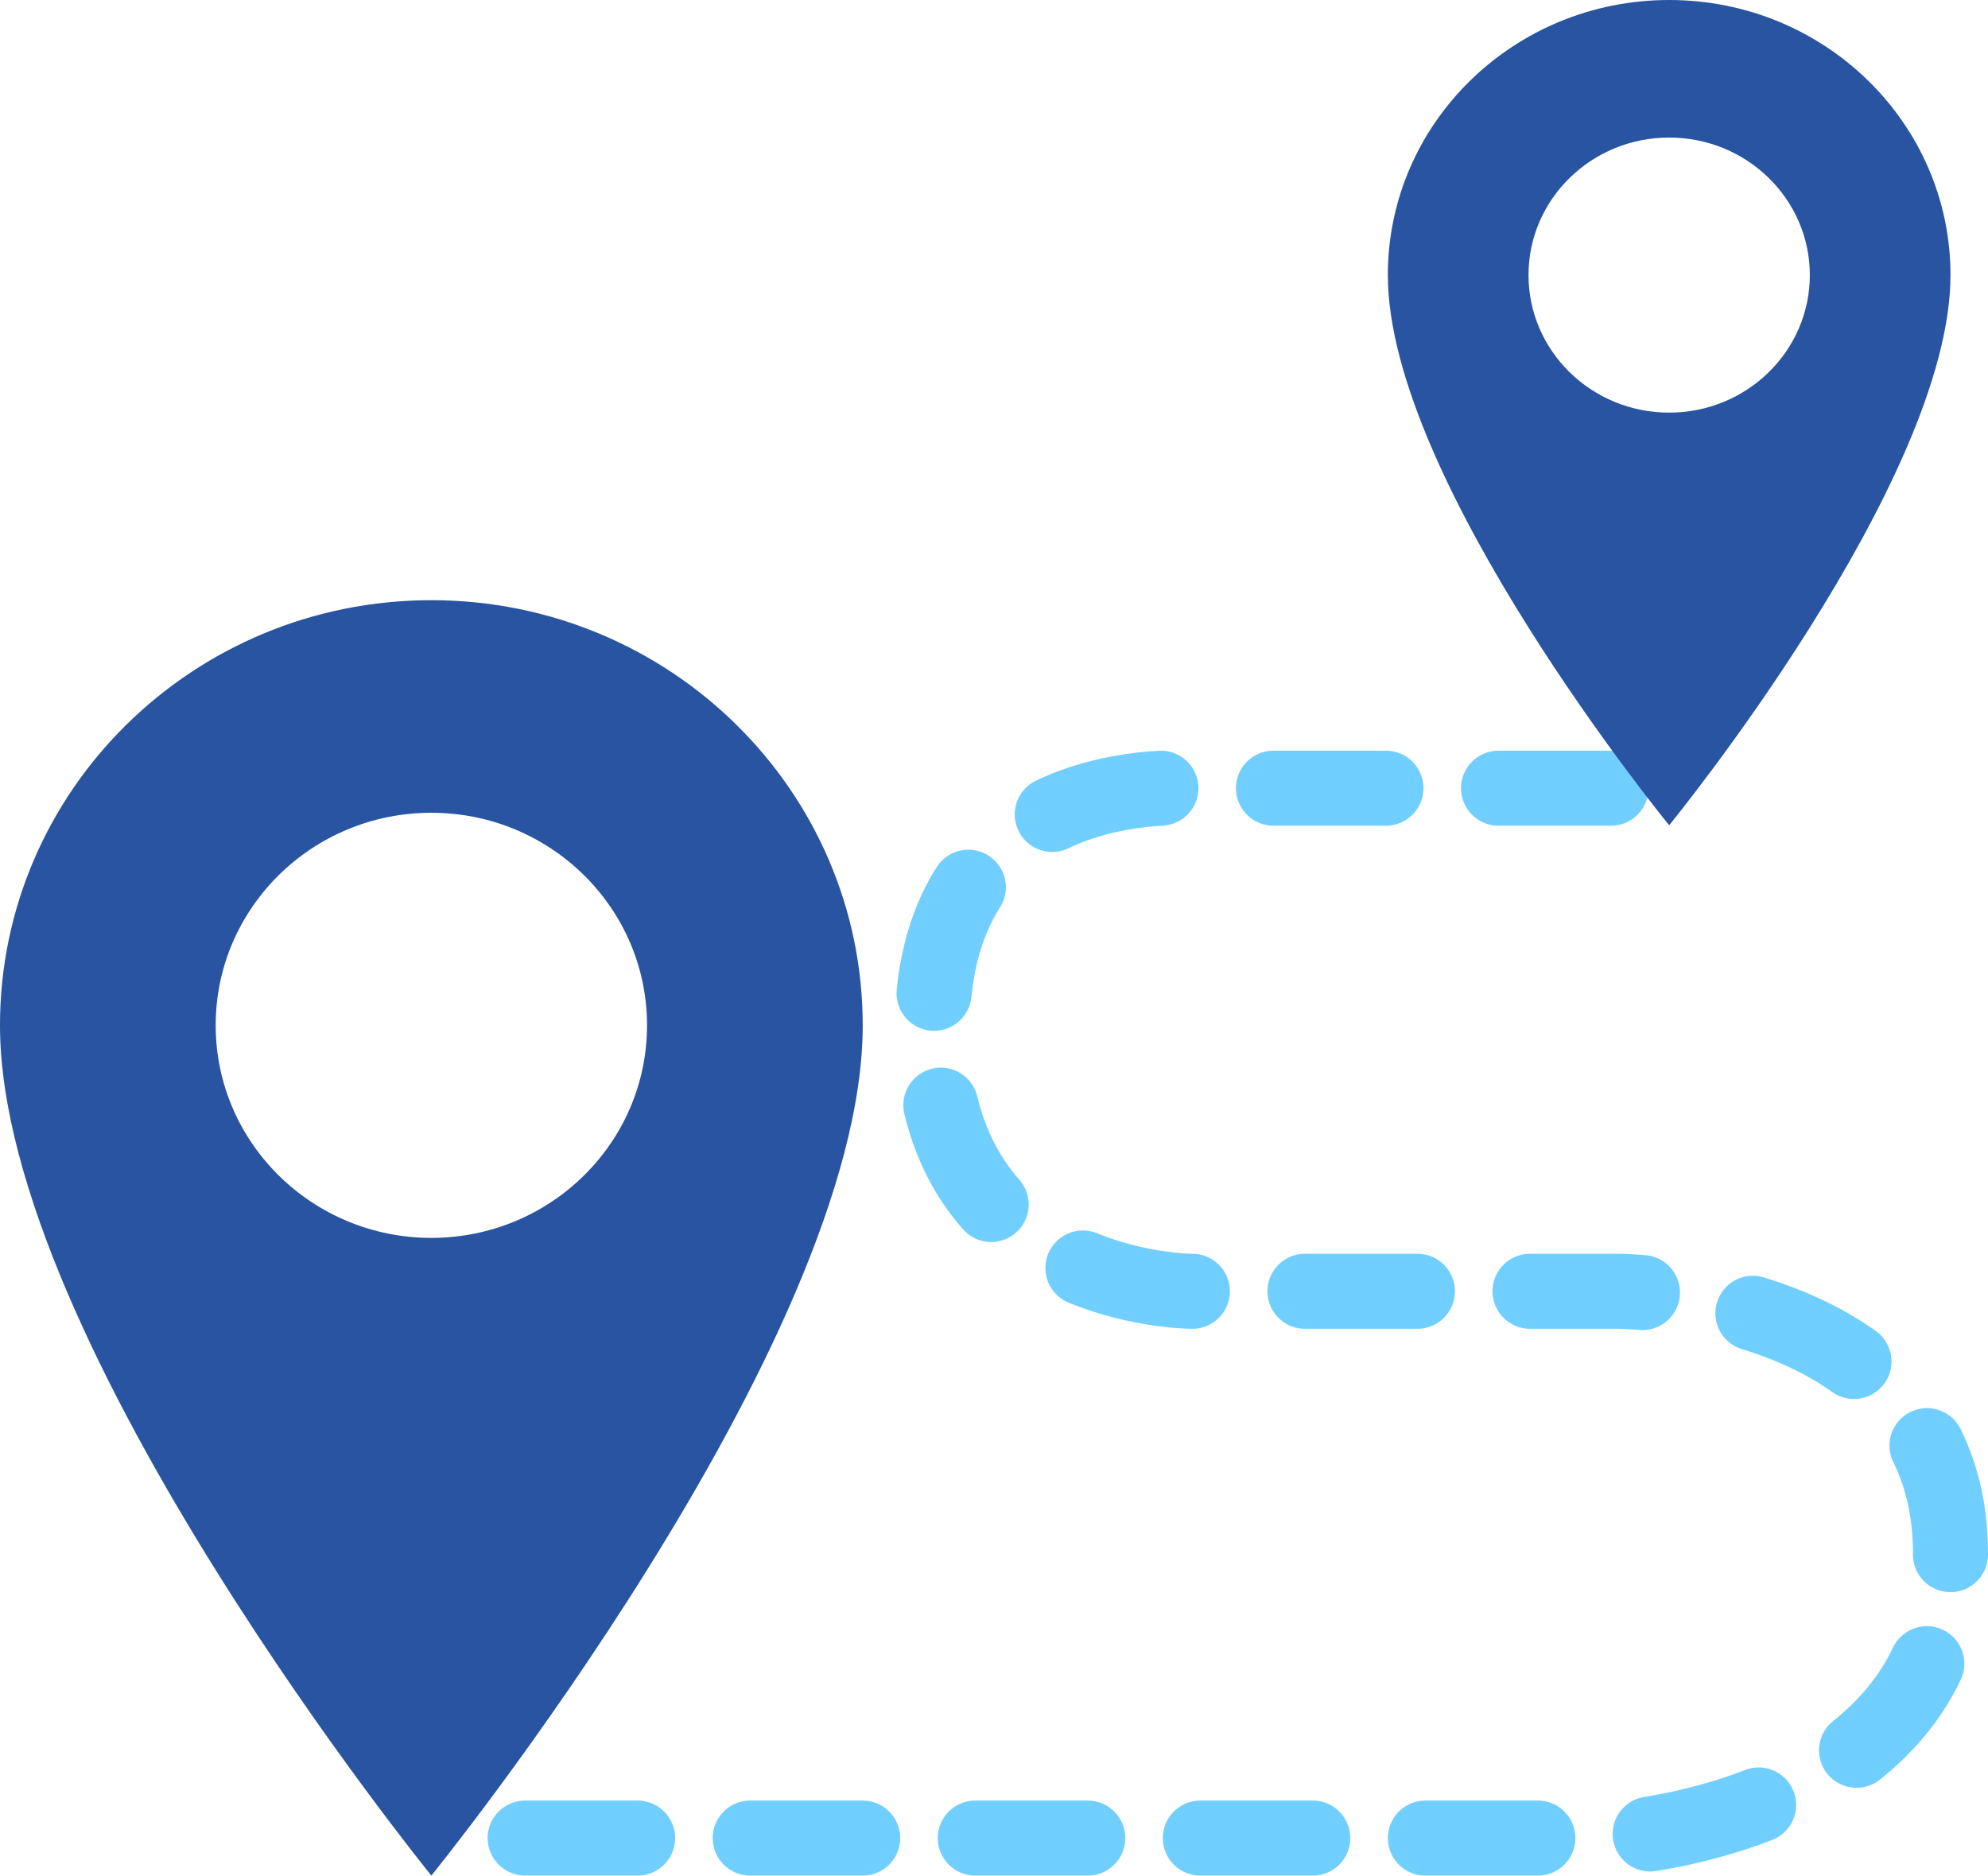
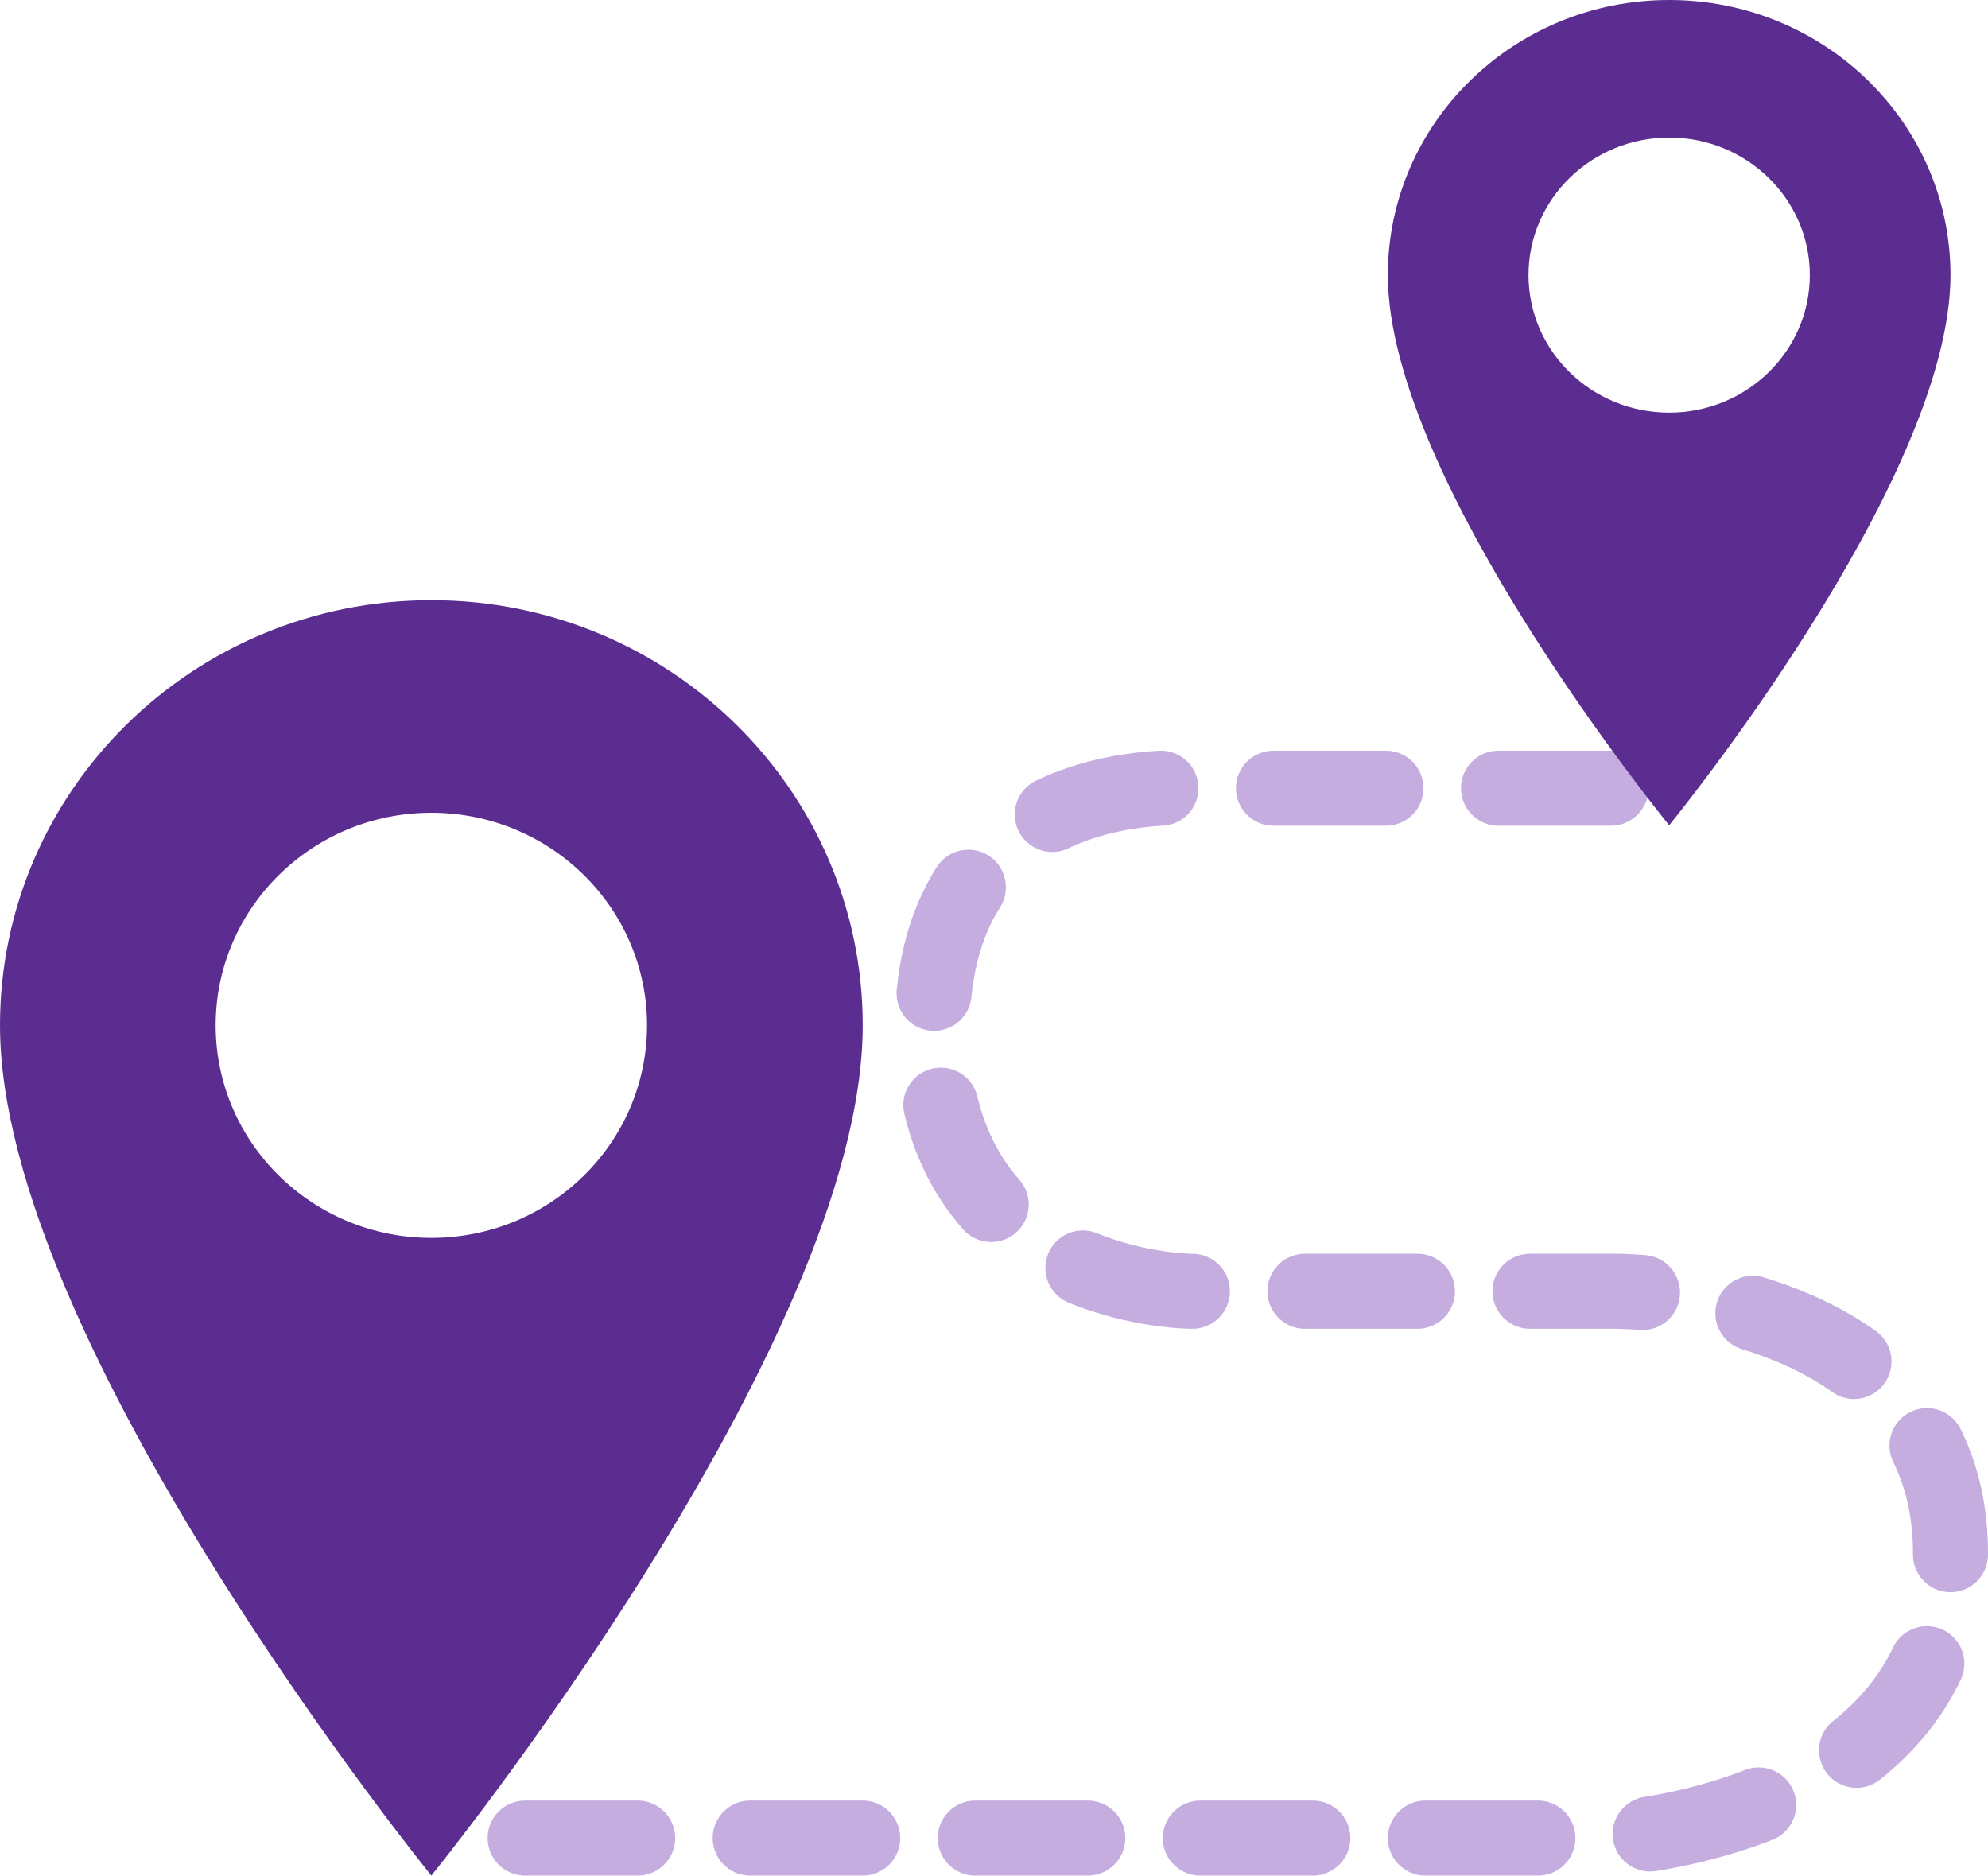
<svg xmlns="http://www.w3.org/2000/svg" width="53" height="50" viewBox="0 0 53 50" fill="none">
-   <path d="M11.5 16C5.149 16 0 21.075 0 27.333C0 35.833 11.5 50 11.5 50C11.5 50 23 35.833 23 27.333C23 21.075 17.851 16 11.5 16ZM11.5 33C8.326 33 5.75 30.461 5.75 27.333C5.75 24.205 8.326 21.667 11.5 21.667C14.674 21.667 17.25 24.205 17.25 27.333C17.25 30.461 14.674 33 11.5 33Z" fill="#2854A1" />
-   <path d="M14 49H43.117C43.117 49 52 48.417 52 41.42C52 34.423 43.117 34.423 43.117 34.423H31.766C31.766 34.423 24.857 34.423 24.857 27.426C24.857 20.429 31.766 21.012 31.766 21.012H43.117" stroke="#71CFFF" stroke-width="2" stroke-linecap="round" stroke-linejoin="round" stroke-dasharray="3 3" />
-   <path d="M44.5 0C40.358 0 37 3.284 37 7.333C37 12.833 44.5 22 44.5 22C44.5 22 52 12.833 52 7.333C52 3.284 48.642 0 44.5 0ZM44.5 11C42.43 11 40.75 9.357 40.75 7.333C40.75 5.309 42.43 3.667 44.5 3.667C46.57 3.667 48.25 5.309 48.25 7.333C48.25 9.357 46.57 11 44.5 11Z" fill="#2854A1" />
+   <path d="M11.5 16C5.149 16 0 21.075 0 27.333C0 35.833 11.5 50 11.5 50C11.5 50 23 35.833 23 27.333C23 21.075 17.851 16 11.5 16ZM11.5 33C8.326 33 5.75 30.461 5.75 27.333C5.75 24.205 8.326 21.667 11.5 21.667C14.674 21.667 17.25 24.205 17.25 27.333C17.25 30.461 14.674 33 11.5 33Z" fill="#5c2d91" />
+   <path d="M14 49H43.117C43.117 49 52 48.417 52 41.42C52 34.423 43.117 34.423 43.117 34.423H31.766C31.766 34.423 24.857 34.423 24.857 27.426C24.857 20.429 31.766 21.012 31.766 21.012H43.117" stroke="#C5ADE0" stroke-width="2" stroke-linecap="round" stroke-linejoin="round" stroke-dasharray="3 3" />
+   <path d="M44.5 0C40.358 0 37 3.284 37 7.333C37 12.833 44.5 22 44.5 22C44.5 22 52 12.833 52 7.333C52 3.284 48.642 0 44.5 0ZM44.5 11C42.43 11 40.75 9.357 40.75 7.333C40.75 5.309 42.43 3.667 44.5 3.667C46.57 3.667 48.25 5.309 48.25 7.333C48.25 9.357 46.57 11 44.5 11Z" fill="#5c2d91" />
</svg>
